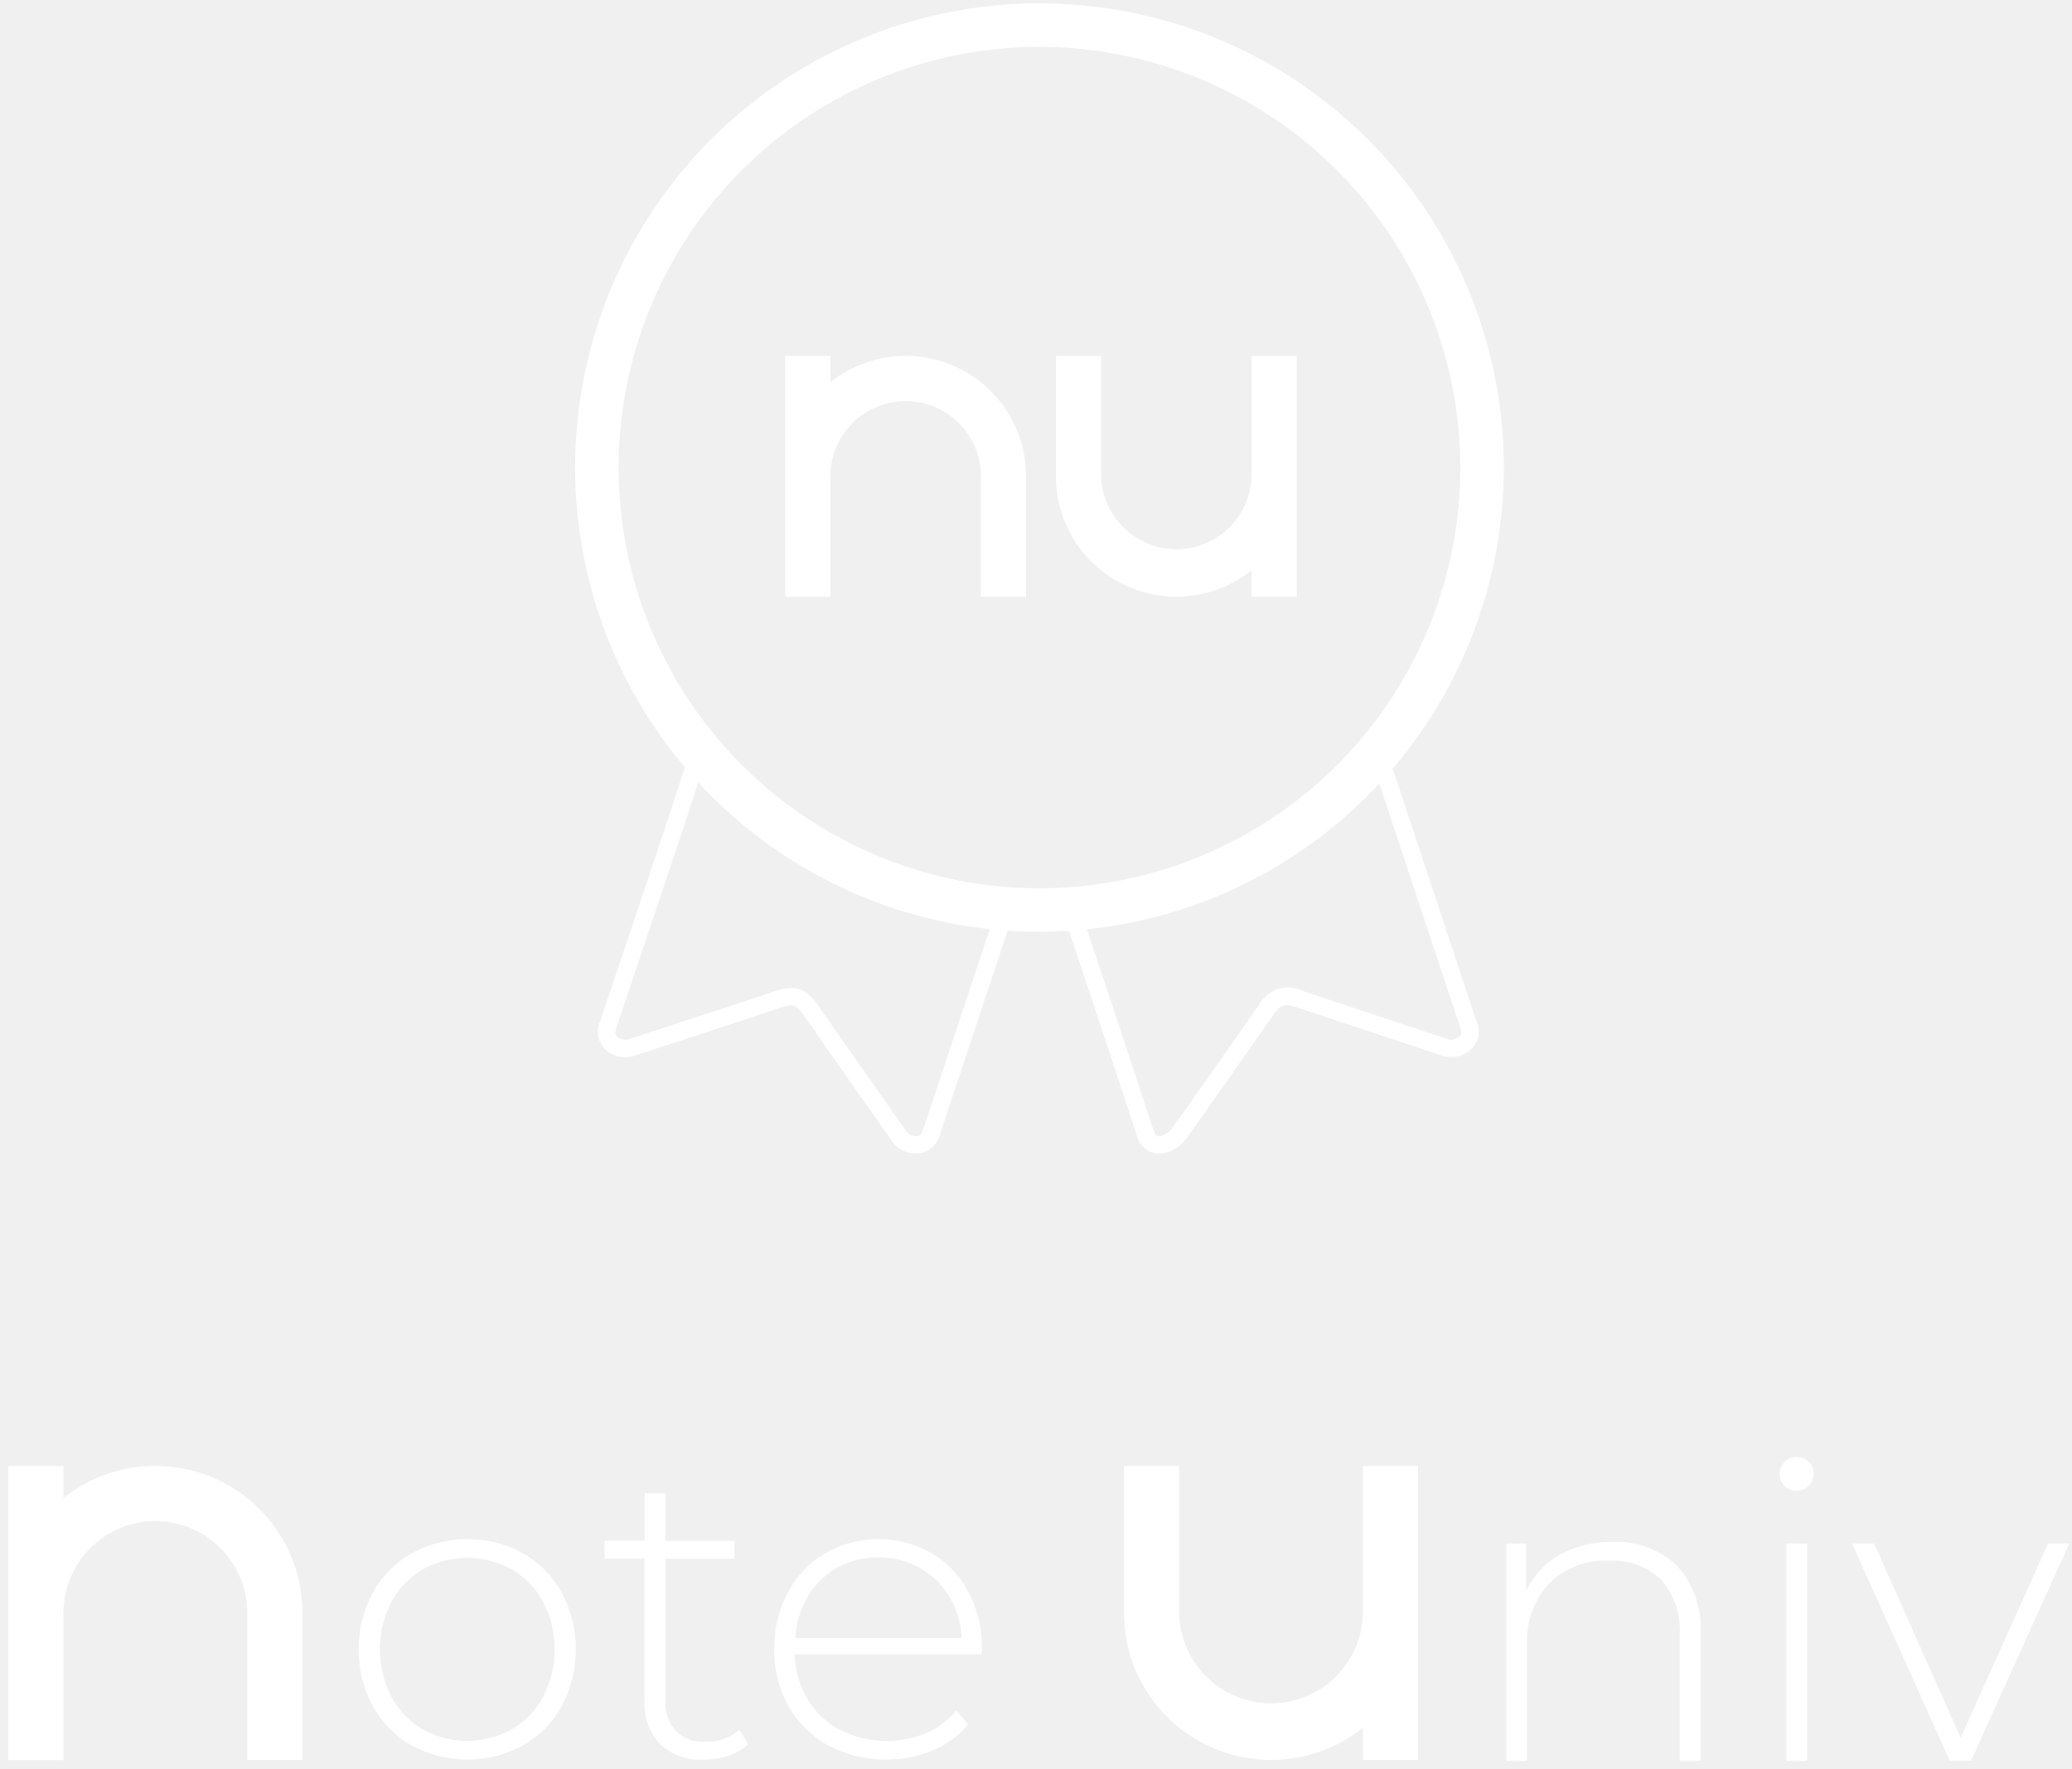
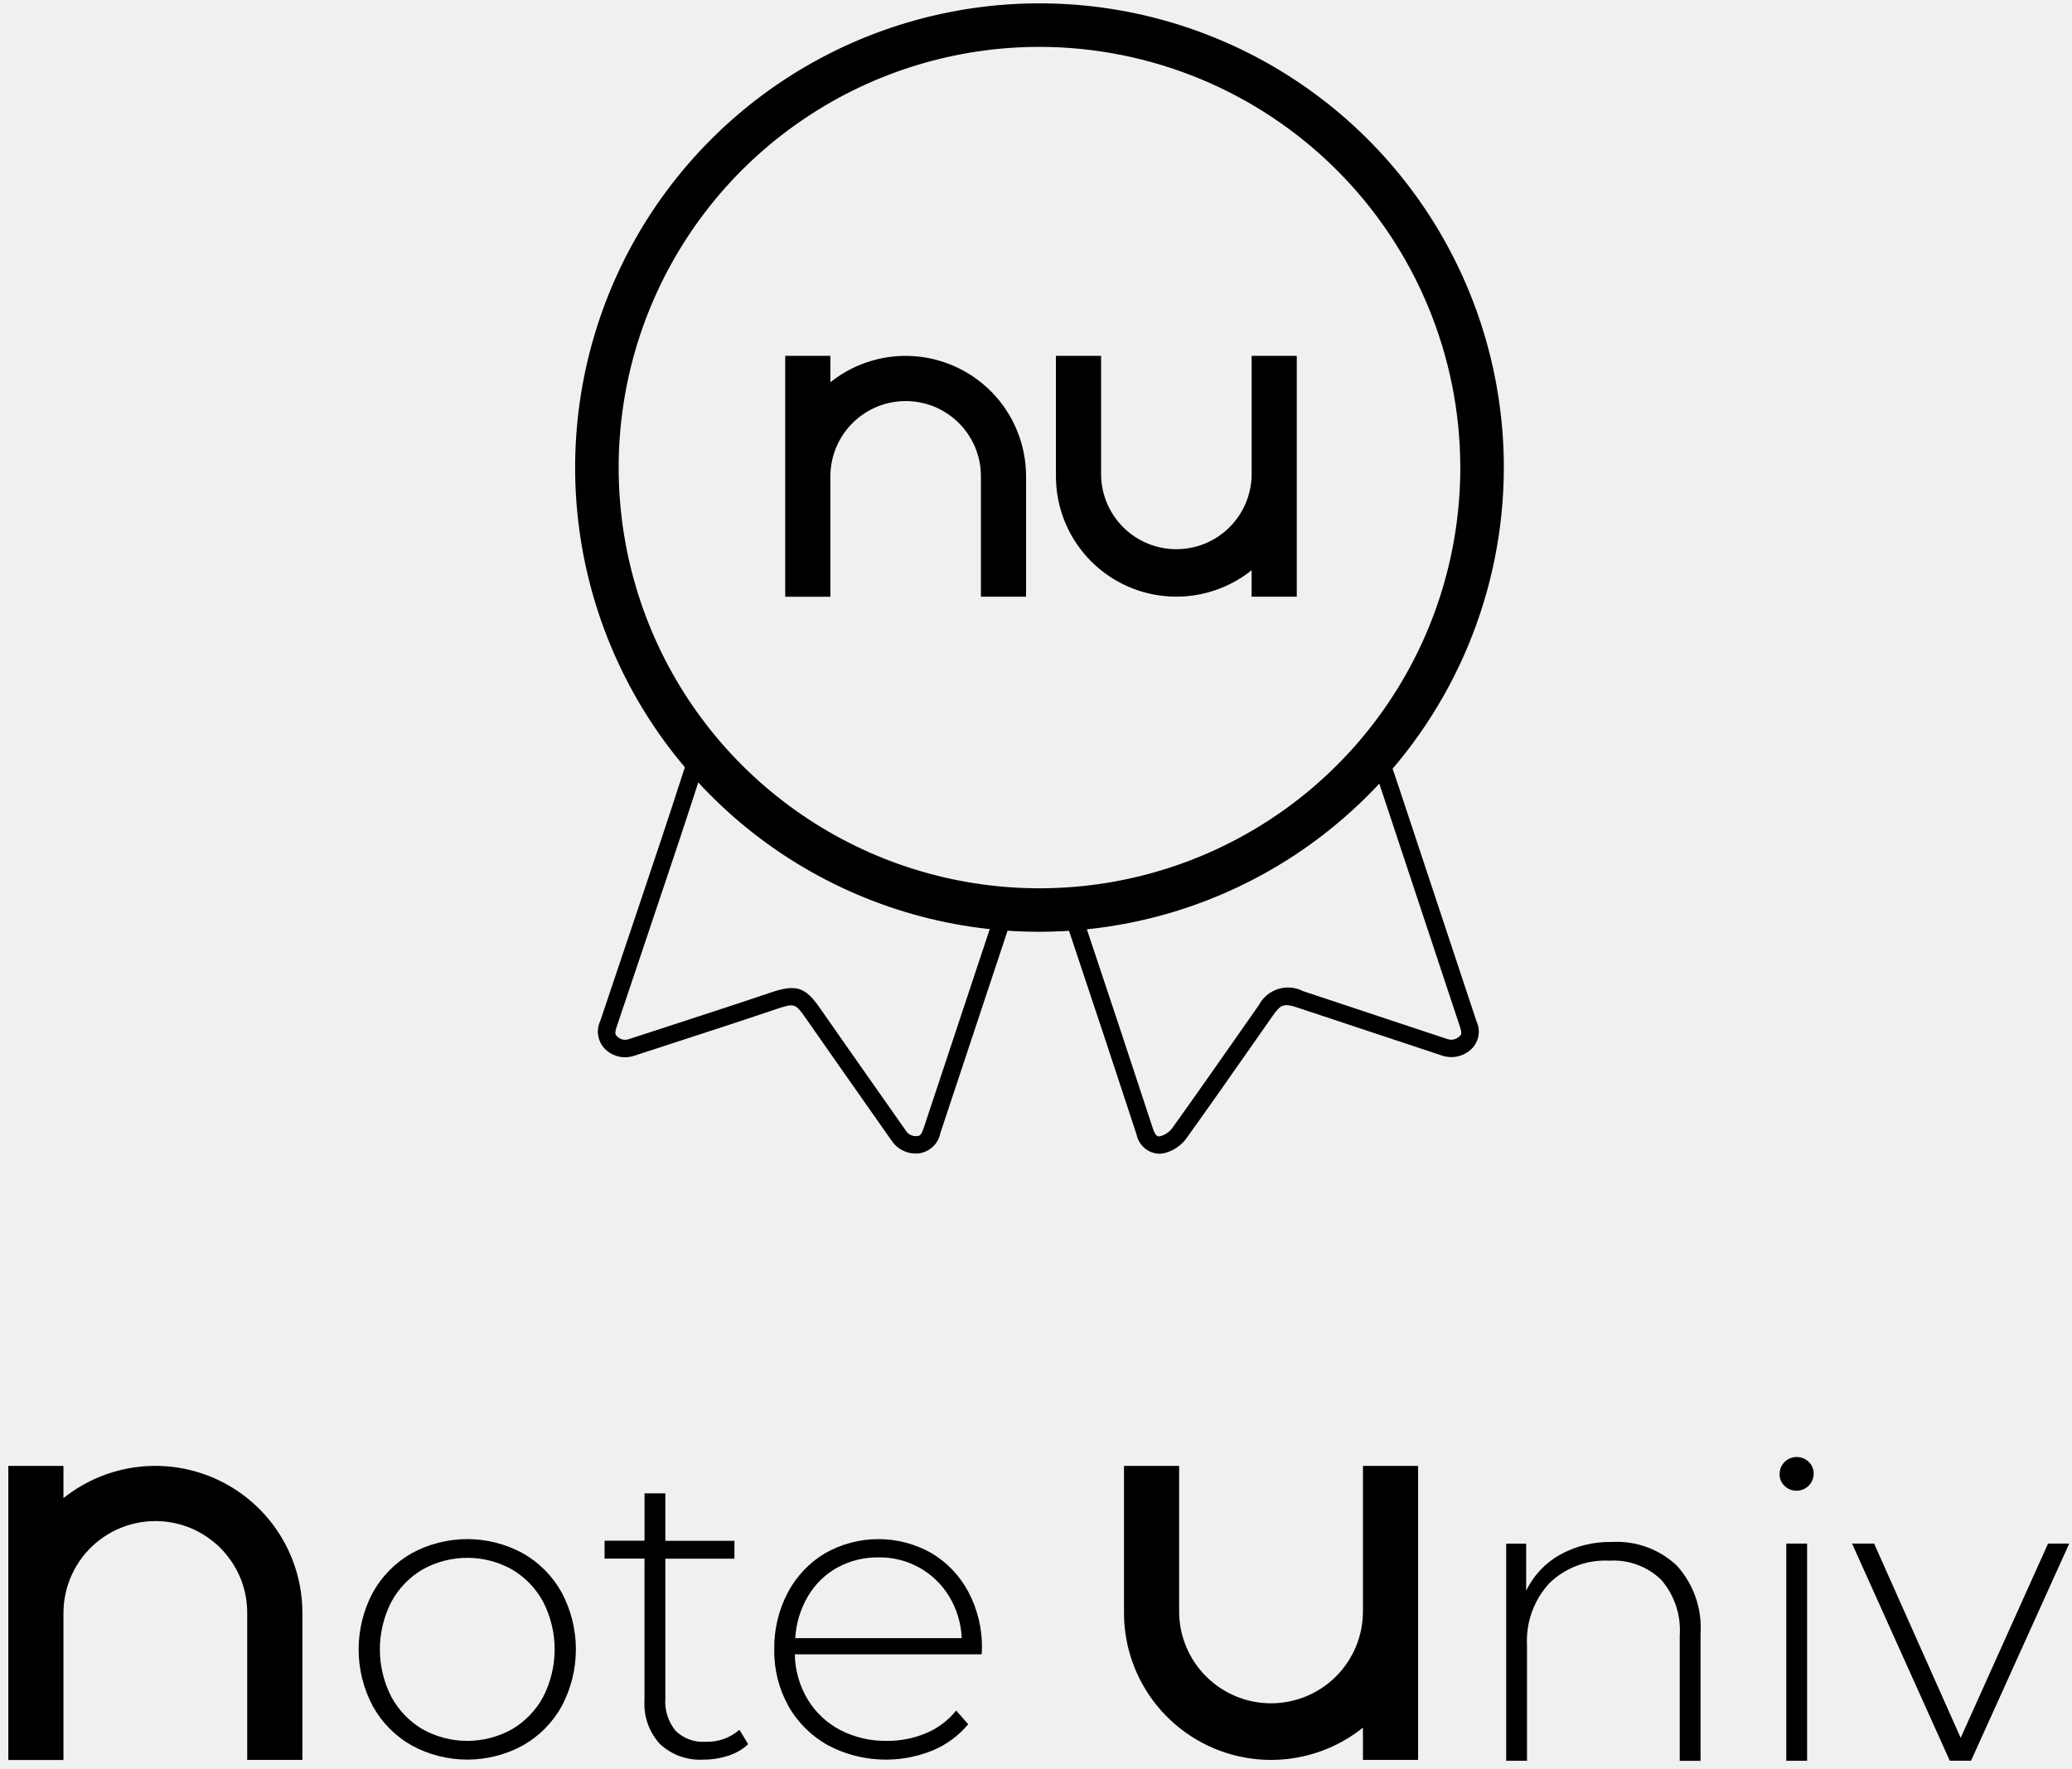
- <svg xmlns="http://www.w3.org/2000/svg" width="178" height="152" viewBox="0 0 178 152" fill="none">
-   <path d="M89.299 80.07C81.409 80.07 73.697 77.731 67.137 73.347C60.577 68.964 55.464 62.734 52.444 55.444C49.425 48.155 48.635 40.134 50.174 32.396C51.713 24.658 55.513 17.55 61.092 11.971C66.671 6.392 73.779 2.593 81.517 1.054C89.255 -0.486 97.276 0.304 104.565 3.324C111.854 6.343 118.084 11.456 122.468 18.016C126.851 24.576 129.191 32.289 129.191 40.179C129.179 50.755 124.972 60.895 117.494 68.373C110.015 75.852 99.876 80.058 89.299 80.07V80.07ZM89.299 4.028C82.149 4.028 75.159 6.148 69.214 10.121C63.269 14.093 58.635 19.739 55.899 26.345C53.163 32.951 52.447 40.22 53.842 47.233C55.237 54.246 58.68 60.688 63.736 65.743C68.792 70.799 75.234 74.243 82.246 75.638C89.259 77.032 96.528 76.317 103.134 73.58C109.74 70.844 115.386 66.21 119.358 60.265C123.331 54.32 125.451 47.33 125.451 40.18C125.441 30.595 121.629 21.405 114.851 14.627C108.074 7.85 98.884 4.037 89.299 4.027V4.028Z" fill="white" />
-   <path d="M99.547 99.144C99.092 99.118 98.659 98.943 98.314 98.645C97.969 98.347 97.732 97.943 97.641 97.497C97.211 96.198 96.783 94.899 96.356 93.599C95.83 91.996 95.301 90.393 94.77 88.789C93.879 86.109 92.987 83.429 92.092 80.75L91.241 78.199L92.66 77.726L93.51 80.277C94.404 82.956 95.297 85.637 96.188 88.317C96.721 89.921 97.251 91.526 97.776 93.132C98.203 94.431 98.631 95.729 99.059 97.026C99.297 97.743 99.541 97.674 99.739 97.616C100.109 97.503 100.436 97.281 100.677 96.979C102.672 94.194 104.67 91.336 106.603 88.574L108.135 86.386C108.48 85.72 109.075 85.218 109.79 84.99C110.504 84.762 111.28 84.827 111.947 85.171C114.124 85.9 116.302 86.624 118.484 87.343C120.426 87.986 122.368 88.63 124.308 89.276C124.499 89.349 124.706 89.363 124.905 89.316C125.103 89.269 125.283 89.164 125.42 89.013C125.522 88.922 125.616 88.835 125.42 88.228C124.098 84.249 122.778 80.268 121.459 76.284C120.556 73.558 119.652 70.831 118.748 68.104C118.494 67.337 118.23 66.575 117.98 65.847C117.867 65.521 117.757 65.201 117.651 64.891L119.065 64.406C119.171 64.714 119.28 65.033 119.394 65.358C119.646 66.096 119.913 66.861 120.168 67.634C121.072 70.36 121.976 73.086 122.879 75.813C124.199 79.793 125.519 83.775 126.84 87.757C127.024 88.144 127.084 88.579 127.011 89.001C126.938 89.423 126.737 89.813 126.435 90.117C126.1 90.446 125.679 90.675 125.221 90.777C124.762 90.879 124.284 90.85 123.841 90.693C121.901 90.045 119.961 89.401 118.021 88.761C115.84 88.04 113.659 87.315 111.478 86.588C110.328 86.201 110.032 86.293 109.367 87.243L107.836 89.431C105.901 92.197 103.9 95.058 101.899 97.851C101.463 98.428 100.853 98.85 100.159 99.054C99.961 99.113 99.755 99.143 99.547 99.144V99.144Z" fill="white" />
-   <path d="M78.669 99.129C78.25 99.129 77.838 99.023 77.471 98.822C77.103 98.621 76.793 98.33 76.568 97.977C75.816 96.905 75.063 95.833 74.31 94.761C72.636 92.379 70.907 89.916 69.214 87.484C68.329 86.219 68.241 86.19 66.707 86.707C63.708 87.72 60.648 88.716 57.69 89.677L54.473 90.725C54.036 90.871 53.568 90.891 53.121 90.782C52.674 90.673 52.267 90.44 51.947 90.111C51.653 89.802 51.459 89.411 51.39 88.991C51.321 88.57 51.38 88.138 51.559 87.751L52.034 86.343C53.595 81.707 55.21 76.906 56.786 72.187C57.348 70.506 57.906 68.796 58.445 67.131C58.707 66.328 58.968 65.525 59.23 64.721C59.262 64.621 59.299 64.522 59.327 64.449L59.347 64.395L60.753 64.909L60.728 64.975C60.706 65.032 60.678 65.108 60.653 65.184C60.39 65.987 60.129 66.789 59.87 67.591C59.33 69.253 58.771 70.971 58.208 72.657C56.632 77.376 55.015 82.173 53.454 86.813L52.98 88.22C52.777 88.825 52.88 88.924 52.98 89.018C53.104 89.164 53.269 89.269 53.453 89.318C53.638 89.368 53.833 89.361 54.013 89.297L57.233 88.248C60.182 87.288 63.242 86.294 66.228 85.284C68.387 84.556 69.177 84.806 70.438 86.625C72.128 89.053 73.857 91.516 75.529 93.896C76.282 94.968 77.035 96.041 77.788 97.113C77.888 97.291 78.039 97.435 78.222 97.525C78.404 97.615 78.61 97.648 78.812 97.619C79.043 97.594 79.158 97.52 79.369 96.882C80.554 93.302 81.741 89.724 82.932 86.147C83.647 83.995 84.361 81.843 85.076 79.691C85.293 79.037 85.509 78.382 85.726 77.721L87.148 78.189C86.931 78.849 86.714 79.505 86.496 80.162C85.782 82.314 85.067 84.467 84.352 86.619C83.163 90.196 81.976 93.774 80.789 97.352C80.706 97.797 80.486 98.205 80.16 98.52C79.834 98.834 79.419 99.04 78.971 99.108C78.871 99.121 78.77 99.127 78.669 99.129V99.129Z" fill="white" />
-   <path d="M88.147 40.926V51.273H84.268V40.926C84.268 40.57 84.239 40.214 84.181 39.862C84.172 39.809 84.163 39.755 84.153 39.702C84.088 39.362 83.995 39.028 83.876 38.703C83.858 38.653 83.839 38.604 83.82 38.555C83.8 38.506 83.78 38.457 83.761 38.408C83.74 38.359 83.719 38.312 83.697 38.26C83.557 37.953 83.394 37.657 83.208 37.376C83.18 37.333 83.15 37.288 83.121 37.247C83.032 37.12 82.939 36.995 82.842 36.874L82.743 36.755C82.626 36.616 82.504 36.483 82.376 36.355C82.248 36.227 82.115 36.105 81.976 35.988L81.857 35.889C81.736 35.791 81.612 35.698 81.484 35.611L81.354 35.523C81.072 35.337 80.776 35.174 80.469 35.034L80.322 34.971L80.174 34.911L80.027 34.855C79.702 34.736 79.367 34.644 79.027 34.578L78.868 34.55C77.942 34.397 76.993 34.447 76.088 34.696C75.182 34.946 74.342 35.39 73.626 35.997C72.909 36.603 72.333 37.359 71.938 38.211C71.542 39.063 71.337 39.99 71.336 40.929V51.276H67.456V30.579H71.336V32.849C72.858 31.631 74.692 30.869 76.628 30.648C78.565 30.428 80.524 30.759 82.28 31.603C84.037 32.447 85.519 33.77 86.557 35.419C87.595 37.069 88.145 38.978 88.146 40.926H88.147Z" fill="white" />
-   <path d="M111.403 30.579V51.273H107.522V49.004C106 50.221 104.165 50.984 102.229 51.204C100.293 51.425 98.334 51.094 96.577 50.25C94.821 49.406 93.338 48.083 92.301 46.434C91.263 44.784 90.712 42.875 90.712 40.926V30.579H94.591V40.823C94.617 42.521 95.31 44.141 96.519 45.333C97.73 46.525 99.36 47.193 101.058 47.193C102.756 47.193 104.387 46.525 105.597 45.333C106.807 44.141 107.499 42.521 107.525 40.823V30.579H111.403Z" fill="white" />
-   <path d="M144.052 134.533C144.768 135.324 145.317 136.25 145.667 137.257C146.017 138.265 146.161 139.332 146.089 140.396V151.308H144.302V140.544C144.425 138.799 143.853 137.077 142.711 135.753C142.123 135.186 141.424 134.746 140.658 134.463C139.892 134.18 139.075 134.059 138.259 134.109C137.306 134.058 136.352 134.206 135.46 134.545C134.567 134.883 133.755 135.404 133.075 136.074C132.425 136.787 131.923 137.622 131.598 138.531C131.272 139.439 131.131 140.403 131.18 141.366V151.305H129.393V132.646H131.109V136.686C131.735 135.394 132.739 134.322 133.987 133.612C135.369 132.846 136.931 132.463 138.51 132.503C139.523 132.448 140.537 132.6 141.489 132.949C142.442 133.298 143.314 133.837 144.052 134.533V134.533Z" fill="white" />
-   <path d="M153.309 127.687C153.169 127.557 153.059 127.399 152.985 127.223C152.911 127.048 152.875 126.858 152.88 126.668C152.88 126.475 152.917 126.285 152.991 126.107C153.065 125.929 153.172 125.767 153.308 125.631C153.445 125.495 153.606 125.387 153.784 125.313C153.962 125.24 154.153 125.202 154.345 125.202C154.536 125.199 154.725 125.234 154.903 125.305C155.08 125.376 155.241 125.48 155.377 125.614C155.517 125.744 155.627 125.902 155.701 126.077C155.775 126.253 155.811 126.442 155.807 126.633C155.807 127.021 155.652 127.394 155.377 127.669C155.103 127.944 154.73 128.098 154.341 128.098C154.15 128.101 153.961 128.067 153.784 127.996C153.606 127.926 153.445 127.82 153.309 127.687V127.687ZM153.456 132.639H155.243V151.304H153.456V132.639Z" fill="white" />
-   <path d="M177.763 132.64L169.326 151.302H167.501L159.105 132.64H161L168.436 149.337L175.943 132.64H177.763Z" fill="white" />
-   <path d="M35.368 149.99C33.963 149.194 32.807 148.025 32.025 146.612C31.227 145.109 30.809 143.433 30.809 141.732C30.809 140.03 31.227 138.354 32.025 136.852C32.807 135.439 33.964 134.27 35.368 133.473C36.832 132.675 38.474 132.257 40.141 132.257C41.809 132.257 43.45 132.675 44.914 133.473C46.319 134.27 47.475 135.439 48.257 136.852C49.056 138.354 49.473 140.03 49.473 141.732C49.473 143.433 49.056 145.109 48.257 146.612C47.476 148.025 46.319 149.194 44.914 149.99C43.45 150.787 41.809 151.205 40.141 151.205C38.474 151.205 36.833 150.787 35.368 149.99V149.99ZM43.985 148.595C45.117 147.928 46.044 146.964 46.666 145.807C47.312 144.545 47.649 143.148 47.649 141.731C47.649 140.314 47.312 138.917 46.666 137.655C46.044 136.498 45.117 135.534 43.985 134.867C42.811 134.21 41.488 133.865 40.142 133.865C38.796 133.865 37.473 134.21 36.299 134.867C35.166 135.534 34.239 136.498 33.616 137.655C32.97 138.917 32.633 140.314 32.633 141.731C32.633 143.148 32.97 144.545 33.616 145.807C34.239 146.964 35.166 147.928 36.299 148.595C37.473 149.251 38.796 149.596 40.142 149.596C41.488 149.596 42.811 149.251 43.985 148.595V148.595Z" fill="white" />
-   <path d="M64.274 149.882C63.787 150.331 63.207 150.667 62.575 150.866C61.889 151.093 61.17 151.208 60.447 151.205C59.764 151.249 59.078 151.152 58.432 150.922C57.787 150.691 57.195 150.332 56.693 149.865C56.233 149.362 55.879 148.773 55.651 148.131C55.423 147.49 55.326 146.809 55.366 146.129V133.93H51.938V132.392H55.369V128.327H57.158V132.403H63.093V133.941H57.158V145.954C57.086 146.955 57.4 147.946 58.034 148.725C58.374 149.057 58.781 149.313 59.228 149.477C59.675 149.64 60.151 149.706 60.626 149.671C61.688 149.711 62.724 149.341 63.522 148.639L64.274 149.882Z" fill="white" />
-   <path d="M84.332 142.16H68.28C68.303 143.528 68.684 144.866 69.388 146.039C70.062 147.156 71.032 148.065 72.19 148.667C73.421 149.298 74.788 149.617 76.171 149.596C77.331 149.608 78.481 149.383 79.551 148.936C80.563 148.512 81.455 147.843 82.143 146.988L83.175 148.167C82.353 149.154 81.304 149.927 80.118 150.42C78.684 151.004 77.14 151.269 75.593 151.195C74.046 151.121 72.534 150.71 71.162 149.991C69.735 149.208 68.553 148.045 67.748 146.631C66.909 145.136 66.484 143.446 66.515 141.732C66.488 140.034 66.887 138.355 67.677 136.852C68.412 135.452 69.519 134.283 70.877 133.473C72.268 132.68 73.841 132.261 75.442 132.258C77.043 132.254 78.618 132.667 80.012 133.456C81.36 134.256 82.461 135.413 83.194 136.798C83.985 138.297 84.385 139.97 84.356 141.664L84.332 142.16ZM71.925 134.706C70.879 135.288 70.009 136.14 69.405 137.173C68.764 138.268 68.39 139.499 68.316 140.766H82.619C82.569 139.503 82.2 138.273 81.546 137.191C80.917 136.146 80.024 135.285 78.957 134.695C77.89 134.106 76.686 133.807 75.467 133.83C74.231 133.811 73.01 134.113 71.925 134.706V134.706Z" fill="white" />
-   <path d="M25.98 138.597V151.23H21.237V138.597C21.238 138.162 21.202 137.727 21.131 137.297C21.121 137.232 21.109 137.167 21.096 137.102C21.016 136.687 20.903 136.278 20.758 135.881C20.736 135.821 20.712 135.76 20.69 135.701C20.667 135.642 20.643 135.582 20.616 135.523C20.59 135.464 20.566 135.405 20.54 135.347C20.369 134.971 20.168 134.608 19.941 134.262L19.835 134.104C19.726 133.948 19.612 133.796 19.493 133.649C19.454 133.6 19.413 133.551 19.372 133.501C19.229 133.332 19.082 133.17 18.93 133.013C18.777 132.857 18.615 132.709 18.442 132.571L18.294 132.45C18.145 132.331 17.994 132.217 17.839 132.109L17.682 132.003C17.336 131.775 16.973 131.575 16.596 131.404C16.538 131.378 16.479 131.351 16.42 131.328L16.242 131.255L16.06 131.188C15.664 131.042 15.255 130.929 14.841 130.85L14.646 130.814C13.515 130.627 12.357 130.688 11.251 130.993C10.146 131.298 9.12 131.839 8.245 132.58C7.37 133.321 6.667 134.244 6.185 135.284C5.702 136.324 5.452 137.457 5.451 138.603V151.236H0.713V125.965H5.451V128.735C7.308 127.248 9.549 126.316 11.913 126.046C14.278 125.776 16.671 126.18 18.816 127.211C20.961 128.241 22.771 129.857 24.038 131.871C25.306 133.886 25.978 136.217 25.978 138.597H25.98Z" fill="white" />
-   <path d="M121.824 125.965V151.23H117.087V148.459C115.23 149.946 112.989 150.879 110.625 151.149C108.26 151.418 105.868 151.015 103.723 149.985C101.578 148.954 99.767 147.339 98.5 145.324C97.233 143.31 96.56 140.979 96.56 138.599V125.965H101.296V138.47C101.296 140.564 102.128 142.573 103.609 144.054C105.089 145.534 107.097 146.366 109.192 146.366C111.286 146.366 113.294 145.534 114.775 144.054C116.256 142.573 117.087 140.564 117.087 138.47V125.965H121.824Z" fill="white" />
+ <svg xmlns="http://www.w3.org/2000/svg" width="178" height="152" viewBox="0 0 178 152" fill="currentColor">
+   <path d="M89.299 80.07C81.409 80.07 73.697 77.731 67.137 73.347C60.577 68.964 55.464 62.734 52.444 55.444C49.425 48.155 48.635 40.134 50.174 32.396C51.713 24.658 55.513 17.55 61.092 11.971C66.671 6.392 73.779 2.593 81.517 1.054C89.255 -0.486 97.276 0.304 104.565 3.324C111.854 6.343 118.084 11.456 122.468 18.016C126.851 24.576 129.191 32.289 129.191 40.179C129.179 50.755 124.972 60.895 117.494 68.373C110.015 75.852 99.876 80.058 89.299 80.07V80.07ZM89.299 4.028C82.149 4.028 75.159 6.148 69.214 10.121C63.269 14.093 58.635 19.739 55.899 26.345C53.163 32.951 52.447 40.22 53.842 47.233C55.237 54.246 58.68 60.688 63.736 65.743C68.792 70.799 75.234 74.243 82.246 75.638C89.259 77.032 96.528 76.317 103.134 73.58C109.74 70.844 115.386 66.21 119.358 60.265C123.331 54.32 125.451 47.33 125.451 40.18C125.441 30.595 121.629 21.405 114.851 14.627C108.074 7.85 98.884 4.037 89.299 4.027V4.028Z" fill="currentColor" />
+   <path d="M99.547 99.144C99.092 99.118 98.659 98.943 98.314 98.645C97.969 98.347 97.732 97.943 97.641 97.497C97.211 96.198 96.783 94.899 96.356 93.599C95.83 91.996 95.301 90.393 94.77 88.789C93.879 86.109 92.987 83.429 92.092 80.75L91.241 78.199L92.66 77.726L93.51 80.277C94.404 82.956 95.297 85.637 96.188 88.317C96.721 89.921 97.251 91.526 97.776 93.132C98.203 94.431 98.631 95.729 99.059 97.026C99.297 97.743 99.541 97.674 99.739 97.616C100.109 97.503 100.436 97.281 100.677 96.979C102.672 94.194 104.67 91.336 106.603 88.574L108.135 86.386C108.48 85.72 109.075 85.218 109.79 84.99C110.504 84.762 111.28 84.827 111.947 85.171C114.124 85.9 116.302 86.624 118.484 87.343C120.426 87.986 122.368 88.63 124.308 89.276C124.499 89.349 124.706 89.363 124.905 89.316C125.103 89.269 125.283 89.164 125.42 89.013C125.522 88.922 125.616 88.835 125.42 88.228C124.098 84.249 122.778 80.268 121.459 76.284C120.556 73.558 119.652 70.831 118.748 68.104C118.494 67.337 118.23 66.575 117.98 65.847C117.867 65.521 117.757 65.201 117.651 64.891L119.065 64.406C119.171 64.714 119.28 65.033 119.394 65.358C119.646 66.096 119.913 66.861 120.168 67.634C121.072 70.36 121.976 73.086 122.879 75.813C124.199 79.793 125.519 83.775 126.84 87.757C127.024 88.144 127.084 88.579 127.011 89.001C126.938 89.423 126.737 89.813 126.435 90.117C126.1 90.446 125.679 90.675 125.221 90.777C124.762 90.879 124.284 90.85 123.841 90.693C121.901 90.045 119.961 89.401 118.021 88.761C115.84 88.04 113.659 87.315 111.478 86.588C110.328 86.201 110.032 86.293 109.367 87.243L107.836 89.431C105.901 92.197 103.9 95.058 101.899 97.851C101.463 98.428 100.853 98.85 100.159 99.054C99.961 99.113 99.755 99.143 99.547 99.144V99.144Z" fill="currentColor" />
+   <path d="M78.669 99.129C78.25 99.129 77.838 99.023 77.471 98.822C77.103 98.621 76.793 98.33 76.568 97.977C75.816 96.905 75.063 95.833 74.31 94.761C72.636 92.379 70.907 89.916 69.214 87.484C68.329 86.219 68.241 86.19 66.707 86.707C63.708 87.72 60.648 88.716 57.69 89.677L54.473 90.725C54.036 90.871 53.568 90.891 53.121 90.782C52.674 90.673 52.267 90.44 51.947 90.111C51.653 89.802 51.459 89.411 51.39 88.991C51.321 88.57 51.38 88.138 51.559 87.751L52.034 86.343C53.595 81.707 55.21 76.906 56.786 72.187C57.348 70.506 57.906 68.796 58.445 67.131C58.707 66.328 58.968 65.525 59.23 64.721C59.262 64.621 59.299 64.522 59.327 64.449L59.347 64.395L60.753 64.909L60.728 64.975C60.706 65.032 60.678 65.108 60.653 65.184C60.39 65.987 60.129 66.789 59.87 67.591C59.33 69.253 58.771 70.971 58.208 72.657C56.632 77.376 55.015 82.173 53.454 86.813L52.98 88.22C52.777 88.825 52.88 88.924 52.98 89.018C53.104 89.164 53.269 89.269 53.453 89.318C53.638 89.368 53.833 89.361 54.013 89.297L57.233 88.248C60.182 87.288 63.242 86.294 66.228 85.284C68.387 84.556 69.177 84.806 70.438 86.625C72.128 89.053 73.857 91.516 75.529 93.896C76.282 94.968 77.035 96.041 77.788 97.113C77.888 97.291 78.039 97.435 78.222 97.525C78.404 97.615 78.61 97.648 78.812 97.619C79.043 97.594 79.158 97.52 79.369 96.882C80.554 93.302 81.741 89.724 82.932 86.147C83.647 83.995 84.361 81.843 85.076 79.691C85.293 79.037 85.509 78.382 85.726 77.721L87.148 78.189C86.931 78.849 86.714 79.505 86.496 80.162C85.782 82.314 85.067 84.467 84.352 86.619C83.163 90.196 81.976 93.774 80.789 97.352C80.706 97.797 80.486 98.205 80.16 98.52C79.834 98.834 79.419 99.04 78.971 99.108C78.871 99.121 78.77 99.127 78.669 99.129V99.129Z" fill="currentColor" />
+   <path d="M88.147 40.926V51.273H84.268V40.926C84.268 40.57 84.239 40.214 84.181 39.862C84.172 39.809 84.163 39.755 84.153 39.702C84.088 39.362 83.995 39.028 83.876 38.703C83.858 38.653 83.839 38.604 83.82 38.555C83.8 38.506 83.78 38.457 83.761 38.408C83.74 38.359 83.719 38.312 83.697 38.26C83.557 37.953 83.394 37.657 83.208 37.376C83.18 37.333 83.15 37.288 83.121 37.247C83.032 37.12 82.939 36.995 82.842 36.874L82.743 36.755C82.626 36.616 82.504 36.483 82.376 36.355C82.248 36.227 82.115 36.105 81.976 35.988L81.857 35.889C81.736 35.791 81.612 35.698 81.484 35.611L81.354 35.523C81.072 35.337 80.776 35.174 80.469 35.034L80.322 34.971L80.174 34.911L80.027 34.855C79.702 34.736 79.367 34.644 79.027 34.578L78.868 34.55C77.942 34.397 76.993 34.447 76.088 34.696C75.182 34.946 74.342 35.39 73.626 35.997C72.909 36.603 72.333 37.359 71.938 38.211C71.542 39.063 71.337 39.99 71.336 40.929V51.276H67.456V30.579H71.336V32.849C72.858 31.631 74.692 30.869 76.628 30.648C78.565 30.428 80.524 30.759 82.28 31.603C84.037 32.447 85.519 33.77 86.557 35.419C87.595 37.069 88.145 38.978 88.146 40.926H88.147Z" fill="currentColor" />
+   <path d="M111.403 30.579V51.273H107.522V49.004C106 50.221 104.165 50.984 102.229 51.204C100.293 51.425 98.334 51.094 96.577 50.25C94.821 49.406 93.338 48.083 92.301 46.434C91.263 44.784 90.712 42.875 90.712 40.926V30.579H94.591V40.823C94.617 42.521 95.31 44.141 96.519 45.333C97.73 46.525 99.36 47.193 101.058 47.193C102.756 47.193 104.387 46.525 105.597 45.333C106.807 44.141 107.499 42.521 107.525 40.823V30.579H111.403Z" fill="currentColor" />
+   <path d="M144.052 134.533C144.768 135.324 145.317 136.25 145.667 137.257C146.017 138.265 146.161 139.332 146.089 140.396V151.308H144.302V140.544C144.425 138.799 143.853 137.077 142.711 135.753C142.123 135.186 141.424 134.746 140.658 134.463C139.892 134.18 139.075 134.059 138.259 134.109C137.306 134.058 136.352 134.206 135.46 134.545C134.567 134.883 133.755 135.404 133.075 136.074C132.425 136.787 131.923 137.622 131.598 138.531C131.272 139.439 131.131 140.403 131.18 141.366V151.305H129.393V132.646H131.109V136.686C131.735 135.394 132.739 134.322 133.987 133.612C135.369 132.846 136.931 132.463 138.51 132.503C139.523 132.448 140.537 132.6 141.489 132.949C142.442 133.298 143.314 133.837 144.052 134.533V134.533Z" fill="currentColor" />
+   <path d="M153.309 127.687C153.169 127.557 153.059 127.399 152.985 127.223C152.911 127.048 152.875 126.858 152.88 126.668C152.88 126.475 152.917 126.285 152.991 126.107C153.065 125.929 153.172 125.767 153.308 125.631C153.445 125.495 153.606 125.387 153.784 125.313C153.962 125.24 154.153 125.202 154.345 125.202C154.536 125.199 154.725 125.234 154.903 125.305C155.08 125.376 155.241 125.48 155.377 125.614C155.517 125.744 155.627 125.902 155.701 126.077C155.775 126.253 155.811 126.442 155.807 126.633C155.807 127.021 155.652 127.394 155.377 127.669C155.103 127.944 154.73 128.098 154.341 128.098C154.15 128.101 153.961 128.067 153.784 127.996C153.606 127.926 153.445 127.82 153.309 127.687V127.687ZM153.456 132.639H155.243V151.304H153.456V132.639Z" fill="currentColor" />
+   <path d="M177.763 132.64L169.326 151.302H167.501L159.105 132.64H161L168.436 149.337L175.943 132.64H177.763Z" fill="currentColor" />
+   <path d="M35.368 149.99C33.963 149.194 32.807 148.025 32.025 146.612C31.227 145.109 30.809 143.433 30.809 141.732C30.809 140.03 31.227 138.354 32.025 136.852C32.807 135.439 33.964 134.27 35.368 133.473C36.832 132.675 38.474 132.257 40.141 132.257C41.809 132.257 43.45 132.675 44.914 133.473C46.319 134.27 47.475 135.439 48.257 136.852C49.056 138.354 49.473 140.03 49.473 141.732C49.473 143.433 49.056 145.109 48.257 146.612C47.476 148.025 46.319 149.194 44.914 149.99C43.45 150.787 41.809 151.205 40.141 151.205C38.474 151.205 36.833 150.787 35.368 149.99V149.99ZM43.985 148.595C45.117 147.928 46.044 146.964 46.666 145.807C47.312 144.545 47.649 143.148 47.649 141.731C47.649 140.314 47.312 138.917 46.666 137.655C46.044 136.498 45.117 135.534 43.985 134.867C42.811 134.21 41.488 133.865 40.142 133.865C38.796 133.865 37.473 134.21 36.299 134.867C35.166 135.534 34.239 136.498 33.616 137.655C32.97 138.917 32.633 140.314 32.633 141.731C32.633 143.148 32.97 144.545 33.616 145.807C34.239 146.964 35.166 147.928 36.299 148.595C37.473 149.251 38.796 149.596 40.142 149.596C41.488 149.596 42.811 149.251 43.985 148.595V148.595Z" fill="currentColor" />
+   <path d="M64.274 149.882C63.787 150.331 63.207 150.667 62.575 150.866C61.889 151.093 61.17 151.208 60.447 151.205C59.764 151.249 59.078 151.152 58.432 150.922C57.787 150.691 57.195 150.332 56.693 149.865C56.233 149.362 55.879 148.773 55.651 148.131C55.423 147.49 55.326 146.809 55.366 146.129V133.93H51.938V132.392H55.369V128.327H57.158V132.403H63.093V133.941H57.158V145.954C57.086 146.955 57.4 147.946 58.034 148.725C58.374 149.057 58.781 149.313 59.228 149.477C59.675 149.64 60.151 149.706 60.626 149.671C61.688 149.711 62.724 149.341 63.522 148.639L64.274 149.882Z" fill="currentColor" />
+   <path d="M84.332 142.16H68.28C68.303 143.528 68.684 144.866 69.388 146.039C70.062 147.156 71.032 148.065 72.19 148.667C73.421 149.298 74.788 149.617 76.171 149.596C77.331 149.608 78.481 149.383 79.551 148.936C80.563 148.512 81.455 147.843 82.143 146.988L83.175 148.167C82.353 149.154 81.304 149.927 80.118 150.42C78.684 151.004 77.14 151.269 75.593 151.195C74.046 151.121 72.534 150.71 71.162 149.991C69.735 149.208 68.553 148.045 67.748 146.631C66.909 145.136 66.484 143.446 66.515 141.732C66.488 140.034 66.887 138.355 67.677 136.852C68.412 135.452 69.519 134.283 70.877 133.473C72.268 132.68 73.841 132.261 75.442 132.258C77.043 132.254 78.618 132.667 80.012 133.456C81.36 134.256 82.461 135.413 83.194 136.798C83.985 138.297 84.385 139.97 84.356 141.664L84.332 142.16ZM71.925 134.706C70.879 135.288 70.009 136.14 69.405 137.173C68.764 138.268 68.39 139.499 68.316 140.766H82.619C82.569 139.503 82.2 138.273 81.546 137.191C80.917 136.146 80.024 135.285 78.957 134.695C77.89 134.106 76.686 133.807 75.467 133.83C74.231 133.811 73.01 134.113 71.925 134.706V134.706Z" fill="currentColor" />
+   <path d="M25.98 138.597V151.23H21.237V138.597C21.238 138.162 21.202 137.727 21.131 137.297C21.121 137.232 21.109 137.167 21.096 137.102C21.016 136.687 20.903 136.278 20.758 135.881C20.736 135.821 20.712 135.76 20.69 135.701C20.667 135.642 20.643 135.582 20.616 135.523C20.59 135.464 20.566 135.405 20.54 135.347C20.369 134.971 20.168 134.608 19.941 134.262L19.835 134.104C19.726 133.948 19.612 133.796 19.493 133.649C19.454 133.6 19.413 133.551 19.372 133.501C19.229 133.332 19.082 133.17 18.93 133.013C18.777 132.857 18.615 132.709 18.442 132.571L18.294 132.45C18.145 132.331 17.994 132.217 17.839 132.109L17.682 132.003C17.336 131.775 16.973 131.575 16.596 131.404C16.538 131.378 16.479 131.351 16.42 131.328L16.242 131.255L16.06 131.188C15.664 131.042 15.255 130.929 14.841 130.85L14.646 130.814C13.515 130.627 12.357 130.688 11.251 130.993C10.146 131.298 9.12 131.839 8.245 132.58C7.37 133.321 6.667 134.244 6.185 135.284C5.702 136.324 5.452 137.457 5.451 138.603V151.236H0.713V125.965H5.451V128.735C7.308 127.248 9.549 126.316 11.913 126.046C14.278 125.776 16.671 126.18 18.816 127.211C20.961 128.241 22.771 129.857 24.038 131.871C25.306 133.886 25.978 136.217 25.978 138.597H25.98Z" fill="currentColor" />
+   <path d="M121.824 125.965V151.23H117.087V148.459C115.23 149.946 112.989 150.879 110.625 151.149C108.26 151.418 105.868 151.015 103.723 149.985C101.578 148.954 99.767 147.339 98.5 145.324C97.233 143.31 96.56 140.979 96.56 138.599V125.965H101.296V138.47C101.296 140.564 102.128 142.573 103.609 144.054C105.089 145.534 107.097 146.366 109.192 146.366C111.286 146.366 113.294 145.534 114.775 144.054C116.256 142.573 117.087 140.564 117.087 138.47V125.965H121.824Z" fill="currentColor" />
</svg>
